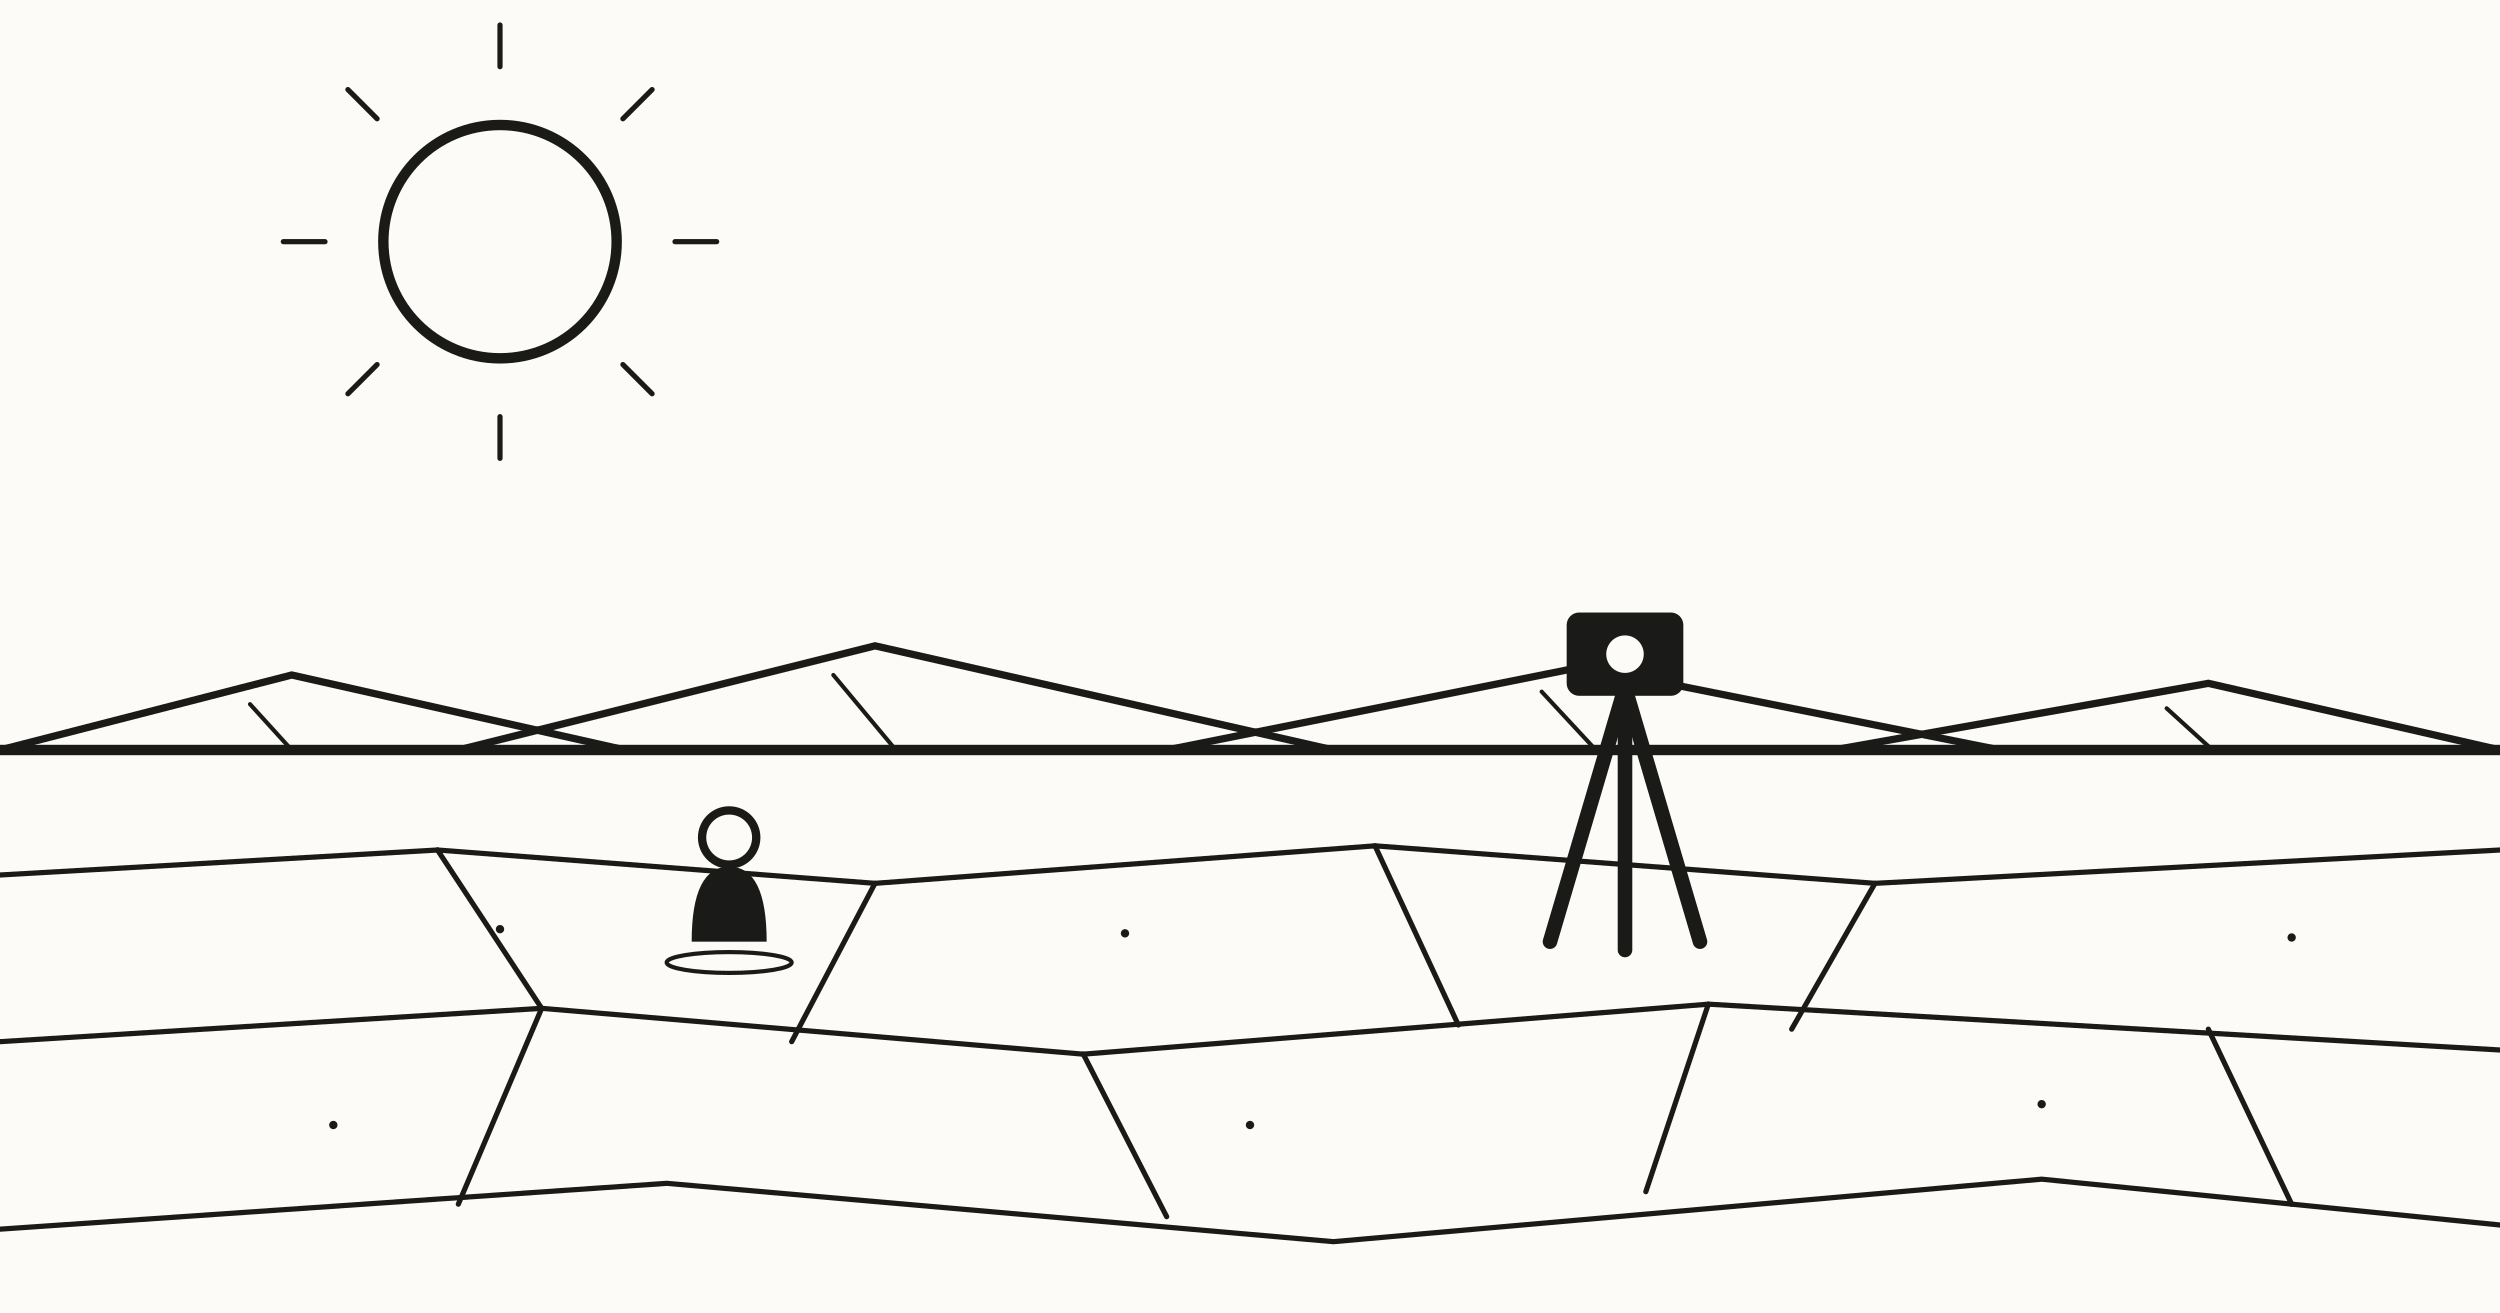
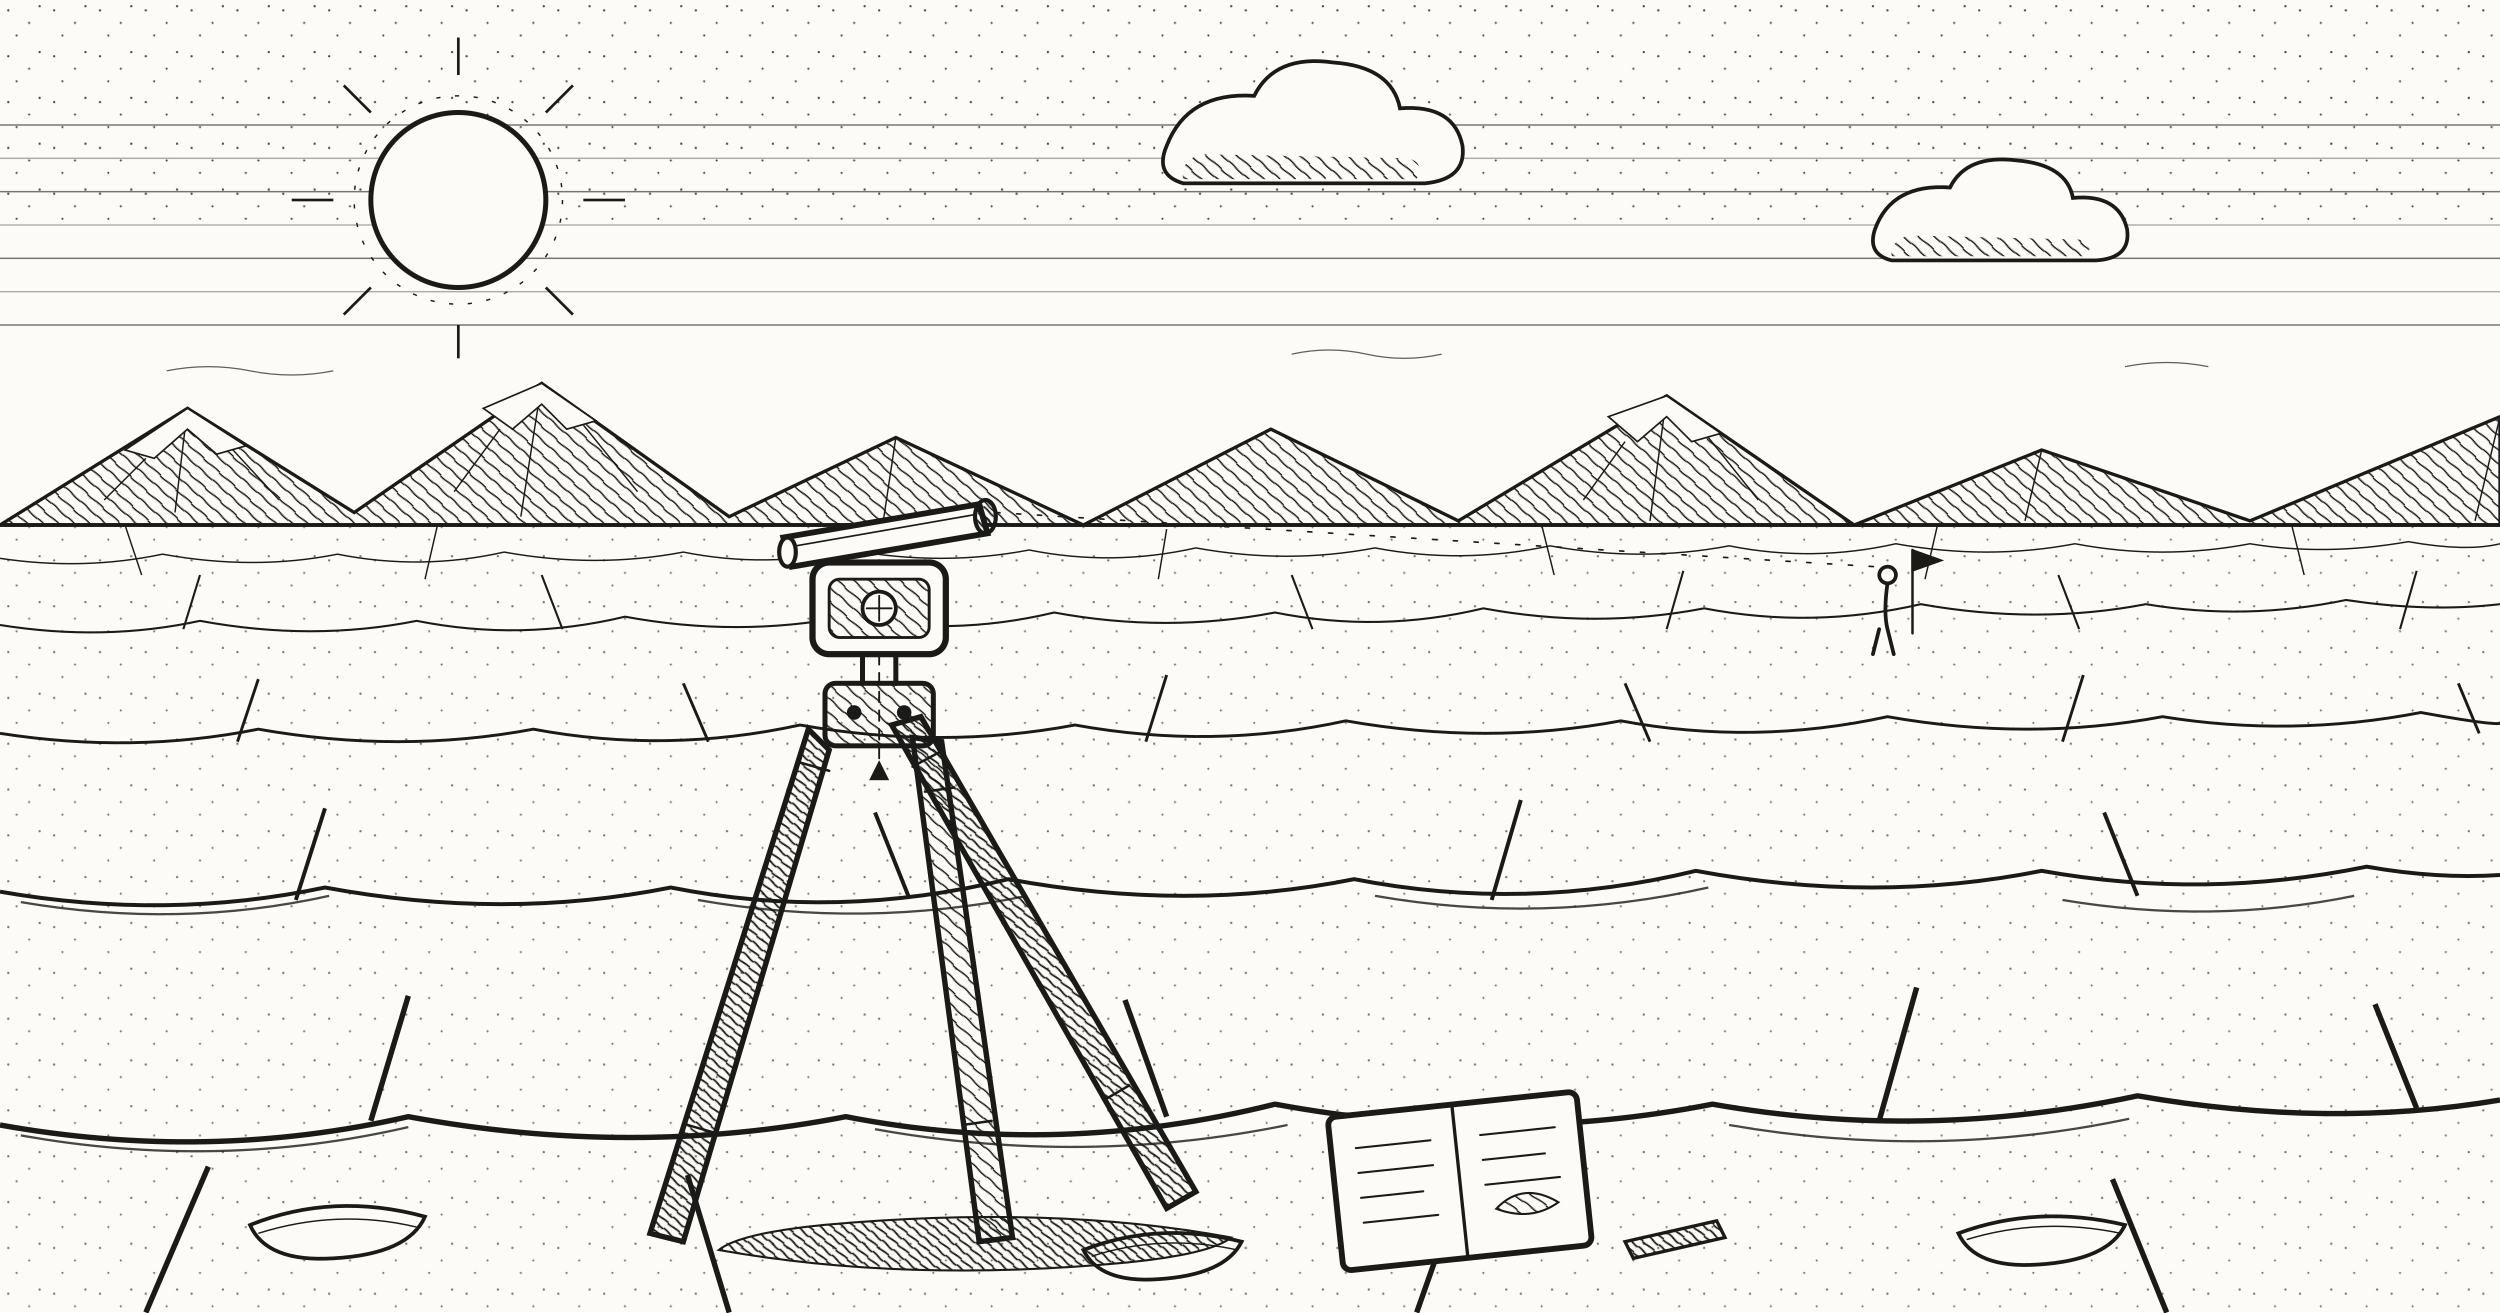
<svg xmlns="http://www.w3.org/2000/svg" viewBox="0 0 1200 630">
+   <defs>
+     <pattern id="hl" width="10" height="10" patternUnits="userSpaceOnUse" patternTransform="rotate(42)">
+       <path d="M-1 3 q3 -.6 5.5 -.1 t5.5 .1 M-1 8.1 q2.6 .5 5.4 0 t5.6 -.2" stroke="#1a1a18" stroke-width=".7" fill="none" />
+     </pattern>
+     <pattern id="hm" width="7" height="7" patternUnits="userSpaceOnUse" patternTransform="rotate(40)">
+       <path d="M-1 2 q2.4 -.5 4.4 0 t3.6 .2 M-1 5.6 q2 .4 4 0 t4 -.3" stroke="#1a1a18" stroke-width=".85" fill="none" />
+     </pattern>
+     <pattern id="xm" width="8" height="8" patternUnits="userSpaceOnUse">
+       <path d="M-1 1.6 L9 7.4 M-1 6.5 L9 12.3 M-1 -3.2 L9 2.6 M1.5 9 L7.3 -1 M5.8 9.4 L11.6 -.6 M-2.8 8.6 L3 -1.4" stroke="#1a1a18" stroke-width=".75" fill="none" />
+     </pattern>
+     <pattern id="st" width="16" height="16" patternUnits="userSpaceOnUse">
+       <circle cx="2.5" cy="3" r=".7" fill="#1a1a18" />
+       <circle cx="9" cy="6.5" r=".6" fill="#1a1a18" />
+       <circle cx="13.5" cy="2" r=".7" fill="#1a1a18" />
+       <circle cx="5" cy="11" r=".6" fill="#1a1a18" />
+       <circle cx="12" cy="13" r=".7" fill="#1a1a18" />
+     </pattern>
+     <pattern id="stf" width="22" height="22" patternUnits="userSpaceOnUse">
+       <circle cx="4" cy="5" r=".55" fill="#1a1a18" />
+       <circle cx="14" cy="11" r=".5" fill="#1a1a18" />
+       <circle cx="19" cy="3" r=".55" fill="#1a1a18" />
+       <circle cx="8" cy="17" r=".5" fill="#1a1a18" />
+     </pattern>
+   </defs>
  <rect width="1200" height="630" fill="#fcfbf7" />
-   <g stroke="#1a1a18" fill="none" stroke-linecap="round">
-     <circle cx="240" cy="116" r="56" stroke-width="5" />
-     <g stroke-width="2.5">
-       <line x1="240" y1="32" x2="240" y2="12" />
-       <line x1="240" y1="200" x2="240" y2="220" />
-       <line x1="156" y1="116" x2="136" y2="116" />
-       <line x1="324" y1="116" x2="344" y2="116" />
-       <line x1="181" y1="57" x2="167" y2="43" />
-       <line x1="299" y1="57" x2="313" y2="43" />
-       <line x1="181" y1="175" x2="167" y2="189" />
-       <line x1="299" y1="175" x2="313" y2="189" />
+   <rect x="0" y="0" width="1200" height="110" fill="url(#stf)" opacity=".8" />
+   <g stroke="#1a1a18" fill="none" stroke-width=".7">
+     <path d="M0 60 H1200 M0 92 H1200 M0 124 H1200 M0 156 H1200" opacity=".6" />
+     <path d="M0 76 H1200 M0 108 H1200 M0 140 H1200" opacity=".35" />
+   </g>
+   <g stroke="#1a1a18" fill="none">
+     <circle cx="220" cy="96" r="42" stroke-width="2.4" fill="#fcfbf7" />
+     <circle cx="220" cy="96" r="50" stroke-width=".7" stroke-dasharray="2 7" />
+     <path d="M220 36 v-18 M220 156 v16 M160 96 h-20 M280 96 h20 M178 54 l-13 -13 M262 54 l13 -13 M178 138 l-13 13 M262 138 l13 13" stroke-width="1.3" />
+   </g>
+   <g stroke="#1a1a18" fill="#fcfbf7" stroke-width="1.8">
+     <path d="M560 70 q10 -26 42 -24 q10 -20 38 -16 q28 2 32 22 q26 -2 30 18 q2 16 -18 18 l-116 0 q-14 -4 -8 -18z" />
+     <path d="M900 110 q8 -22 36 -20 q8 -16 32 -13 q24 2 27 18 q22 -2 26 15 q2 14 -15 15 l-98 0 q-12 -3 -8 -15z" />
+   </g>
+   <path d="M568 86 h112 q4 -8 -4 -10 l-100 -2 q-10 4 -8 12z" fill="url(#hl)" />
+   <path d="M908 123 h94 q3 -7 -4 -8 l-82 -2 q-9 3 -8 10z" fill="url(#hl)" />
+   <g>
+     <path d="M0 252 L90 196 L170 246 L260 184 L350 248 L430 210 L520 252z" fill="url(#hl)" stroke="#1a1a18" stroke-width="1.6" />
+     <path d="M520 252 L610 206 L700 250 L800 190 L890 252 L980 216 L1080 250 L1200 200 V252z" fill="url(#hl)" stroke="#1a1a18" stroke-width="1.6" />
+     <g stroke="#1a1a18" stroke-width=".7" fill="none">
+       <path d="M90 196 L84 246 M260 184 L250 248 M430 210 L424 250 M800 190 L792 250 M980 216 L972 250 M1200 200 L1188 250" />
+       <path d="M70 220 l-20 20 M110 214 l24 26 M240 206 l-22 30 M280 204 l26 32 M780 212 l-20 28 M820 210 l24 30" />
    </g>
-     <g stroke-width="3.5">
-       <polyline points="0,360 140,324 300,360" />
-       <polyline points="220,360 420,310 640,360" />
-       <polyline points="560,360 760,320 960,360" />
-       <polyline points="880,360 1060,328 1200,360" />
-       <g stroke-width="2">
-         <line x1="120" y1="338" x2="140" y2="360" />
-         <line x1="400" y1="324" x2="430" y2="360" />
-         <line x1="740" y1="332" x2="766" y2="360" />
-         <line x1="1040" y1="340" x2="1062" y2="360" />
-       </g>
+     <path d="M60 216 L90 196 L118 214 L104 218 L90 206 L74 220z" fill="#fcfbf7" stroke="#1a1a18" stroke-width=".8" />
+     <path d="M232 196 L260 184 L286 202 L272 206 L260 194 L246 206z" fill="#fcfbf7" stroke="#1a1a18" stroke-width=".8" />
+     <path d="M772 200 L800 190 L826 208 L812 212 L800 200 L786 212z" fill="#fcfbf7" stroke="#1a1a18" stroke-width=".8" />
+   </g>
+   <path d="M0 252 H1200" stroke="#1a1a18" stroke-width="1.8" />
+   <g stroke="#1a1a18" stroke-width=".6" fill="none" opacity=".7">
+     <path d="M80 178 q20 -4 40 0 t40 0 M620 170 q18 -4 36 0 t36 0 M1020 176 q20 -4 40 0" />
+   </g>
+   <rect x="0" y="252" width="1200" height="378" fill="url(#stf)" opacity=".6" />
+   <g stroke="#1a1a18" fill="none" stroke-linejoin="round">
+     <g stroke-width=".7">
+       <path d="M0 268 q40 6 78 -2 q44 8 84 0 q40 8 80 -1 q44 8 86 0 q40 8 80 -1 q44 8 86 0 q40 8 80 -1 q44 8 86 0 q42 8 84 -1 q44 8 86 0 q40 8 80 -1 q44 8 86 0 q42 8 84 0 q36 6 76 -1 q28 5 44 1" />
+       <path d="M60 252 l8 24 M210 252 l-6 26 M400 252 l6 24 M560 254 l-4 24 M740 252 l6 24 M930 252 l-6 26 M1100 252 l6 24" />
    </g>
-     <line x1="0" y1="360" x2="1200" y2="360" stroke-width="5" />
-     <g stroke-width="2.5">
-       <path d="M0 420 L210 408 L420 424 L660 406 L900 424 L1200 408" />
-       <path d="M0 500 L260 484 L520 506 L820 482 L1200 504" />
-       <path d="M0 590 L320 568 L640 596 L980 566 L1200 588" />
-       <line x1="210" y1="408" x2="260" y2="484" />
-       <line x1="420" y1="424" x2="380" y2="500" />
-       <line x1="660" y1="406" x2="700" y2="492" />
-       <line x1="900" y1="424" x2="860" y2="494" />
-       <line x1="260" y1="484" x2="220" y2="578" />
-       <line x1="520" y1="506" x2="560" y2="584" />
-       <line x1="820" y1="482" x2="790" y2="572" />
-       <line x1="1060" y1="494" x2="1100" y2="578" />
+     <g stroke-width="1">
+       <path d="M0 300 q50 8 96 -2 q54 10 104 0 q50 10 100 -2 q54 10 106 0 q50 10 100 -2 q54 10 106 0 q50 10 100 -2 q54 10 106 0 q52 10 104 -2 q56 10 108 0 q48 8 96 -2 q40 6 74 2" />
+       <path d="M96 276 l-8 26 M260 276 l10 26 M448 274 l-8 28 M620 276 l10 26 M808 274 l-8 28 M988 276 l10 26 M1160 274 l-8 28" />
+     </g>
+     <g stroke-width="1.4">
+       <path d="M0 352 q64 10 124 -2 q68 12 132 0 q64 12 128 -2 q68 12 132 0 q66 12 130 -2 q68 12 132 0 q64 12 128 -2 q68 12 132 0 q62 10 124 -2 q44 8 38 4" />
+       <path d="M124 326 l-10 30 M328 328 l12 28 M560 324 l-10 32 M780 328 l12 28 M1000 324 l-10 32 M1180 328 l10 24" />
+     </g>
+     <g stroke-width="1.9">
+       <path d="M0 428 q80 14 156 -2 q86 16 166 0 q80 16 162 -4 q86 16 166 0 q82 16 164 -4 q86 16 166 0 q78 14 156 -2 q34 6 64 4" />
+       <path d="M156 388 l-14 44 M420 390 l16 40 M730 384 l-14 48 M1010 390 l16 40" />
+     </g>
+     <g stroke-width="2.6">
+       <path d="M0 540 q100 18 196 -4 q108 20 210 0 q102 20 206 -6 q108 20 210 0 q102 18 204 -4 q92 16 174 2" />
+       <path d="M196 478 l-18 60 M540 480 l20 56 M920 474 l-18 64 M1140 482 l20 50" />
+       <path d="M70 630 l30 -70 M350 630 l-20 -66 M680 630 l24 -68 M1040 630 l-26 -64" />
+     </g>
+     <g stroke-width="1.1" opacity=".8">
+       <path d="M10 545 q95 17 186 -4 M420 542 q100 18 198 -2 M830 540 q98 17 192 -3" />
+       <path d="M10 433 q76 13 148 -3 M335 432 q80 14 158 -2 M660 430 q80 14 160 -4 M990 432 q72 12 140 -2" />
    </g>
  </g>
-   <g>
-     <g stroke="#1a1a18" stroke-width="7" stroke-linecap="round">
-       <line x1="780" y1="330" x2="744" y2="452" />
-       <line x1="780" y1="330" x2="816" y2="452" />
-       <line x1="780" y1="330" x2="780" y2="456" />
-     </g>
-     <rect x="752" y="294" width="56" height="40" rx="6" fill="#1a1a18" />
-     <circle cx="780" cy="314" r="9" fill="#fcfbf7" />
+   <g stroke="#1a1a18" fill="#fcfbf7" stroke-width="1.8">
+     <path d="M120 588 q40 -16 84 -4 q-8 18 -44 20 q-32 2 -40 -16z" />
+     <path d="M520 600 q36 -14 76 -4 q-8 16 -40 18 q-28 2 -36 -14z" />
+     <path d="M940 592 q38 -14 80 -4 q-8 17 -42 19 q-30 2 -38 -15z" />
  </g>
-   <g>
-     <circle cx="350" cy="402" r="13" fill="none" stroke="#1a1a18" stroke-width="4" />
-     <path d="M332 452 q0 -36 18 -36 q18 0 18 36z" fill="#1a1a18" />
-     <ellipse cx="350" cy="462" rx="30" ry="5" fill="none" stroke="#1a1a18" stroke-width="2" />
+   <path d="M124 592 q38 -12 76 -3 M524 603 q34 -11 70 -3 M944 595 q36 -11 74 -3" stroke="#1a1a18" stroke-width=".7" fill="none" />
+   <g stroke="#1a1a18" stroke-linecap="round">
+     <path d="M906 280 q-2 14 0 22 m-4 0 l-3 12 m7 -12 l3 12 M906 280 a4 4 0 1 1 .1 0" stroke-width="1.8" fill="none" />
+     <path d="M918 264 v40" stroke-width="1.2" fill="none" />
+     <path d="M918 264 l14 5 -14 5z" fill="#1a1a18" stroke-width=".8" />
  </g>
-   <g fill="#1a1a18">
-     <circle cx="540" cy="448" r="2" />
-     <circle cx="600" cy="540" r="2" />
-     <circle cx="160" cy="540" r="2" />
-     <circle cx="980" cy="530" r="2" />
-     <circle cx="1100" cy="450" r="2" />
-     <circle cx="240" cy="446" r="2" />
+   <g stroke="#1a1a18" stroke-linecap="round">
+     <path d="M345 600 q90 16 196 6 q40 -4 50 -12 q-86 -16 -196 -6 q-40 4 -50 12z" fill="url(#hm)" stroke-width="1" />
+     <path d="M388 350 L312 592 l16 4 L398 360z" fill="url(#hm)" stroke-width="2.6" />
+     <path d="M438 354 L470 596 l16 -2 L452 356z" fill="url(#hl)" stroke-width="2.6" />
+     <path d="M428 348 L560 580 l14 -8 L442 344z" fill="url(#hm)" stroke-width="2.6" />
+     <path d="M384 366 l14 4 M444 380 l14 -2 M438 368 l13 -7" stroke-width="1.2" fill="none" />
+     <path d="M330 540 l14 4 M462 540 l14 -2 M530 528 l12 -7" stroke-width="1.2" fill="none" />
+     <rect x="396" y="328" width="52" height="30" rx="5" fill="url(#hl)" stroke-width="2.4" />
+     <circle cx="410" cy="342" r="3.5" fill="#1a1a18" stroke="none" />
+     <circle cx="434" cy="342" r="3.5" fill="#1a1a18" stroke="none" />
+     <path d="M414 328 v-16 h16 v16" stroke-width="2.4" fill="none" />
+     <rect x="390" y="270" width="64" height="44" rx="8" fill="#fcfbf7" stroke-width="3" />
+     <rect x="398" y="278" width="48" height="28" rx="5" fill="url(#hl)" stroke-width="1.4" />
+     <path d="M376 258 L470 242 l4 14 L380 272z" fill="#fcfbf7" stroke-width="2.8" />
+     <ellipse cx="473" cy="248" rx="5" ry="8" fill="url(#hm)" stroke-width="2" />
+     <ellipse cx="378" cy="265" rx="4" ry="7" fill="#fcfbf7" stroke-width="2" />
+     <path d="M382 262 L468 247" stroke-width=".8" fill="none" />
+     <circle cx="422" cy="292" r="8" fill="#fcfbf7" stroke-width="1.8" />
+     <path d="M422 286 v12 M416 292 h12" stroke-width=".9" fill="none" />
+     <path d="M422 314 v52" stroke-width=".9" fill="none" stroke-dasharray="5 4" />
+     <path d="M422 366 l-4 8 h8z" fill="#1a1a18" stroke-width="1" />
+     <path d="M478 246 L900 272" stroke-width=".8" fill="none" stroke-dasharray="2 8" />
  </g>
+   <g stroke="#1a1a18" stroke-linecap="round" transform="rotate(-6 700 560)">
+     <rect x="640" y="530" width="120" height="74" rx="4" fill="#fcfbf7" stroke-width="2.8" />
+     <path d="M700 530 v74" stroke-width="1.6" fill="none" />
+     <path d="M652 546 h36 M652 558 h36 M652 570 h30 M652 582 h36 M712 546 h36 M712 558 h30 M712 570 h36" stroke-width="1" fill="none" />
+     <path d="M716 582 q14 -12 30 0 q-14 8 -30 0z" fill="url(#hl)" stroke-width="1" />
+   </g>
+   <path d="M780 596 l44 -10 4 8 -44 10z" fill="url(#hm)" stroke="#1a1a18" stroke-width="1.6" />
</svg>
